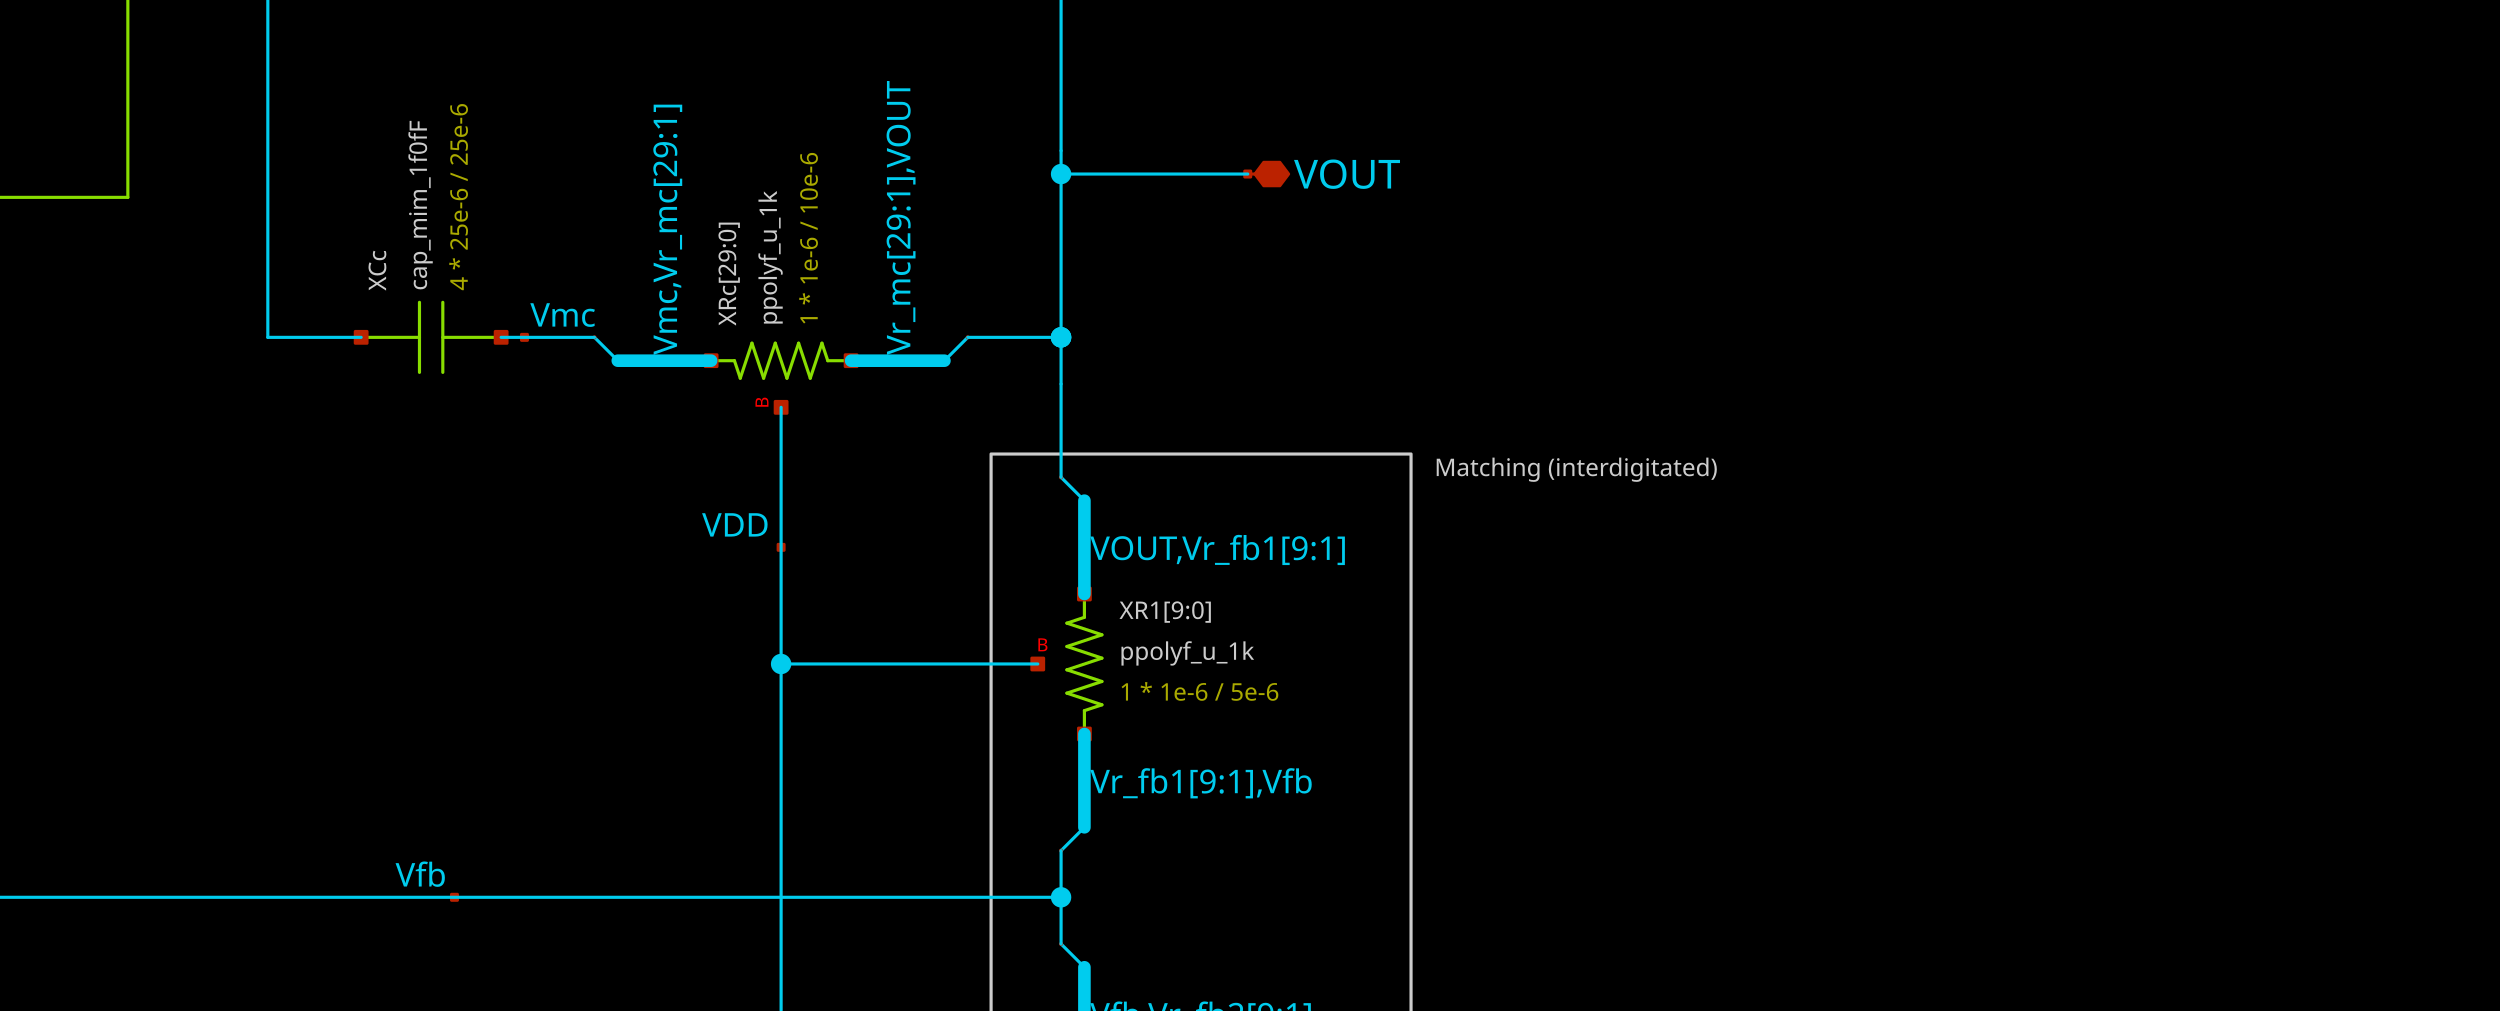
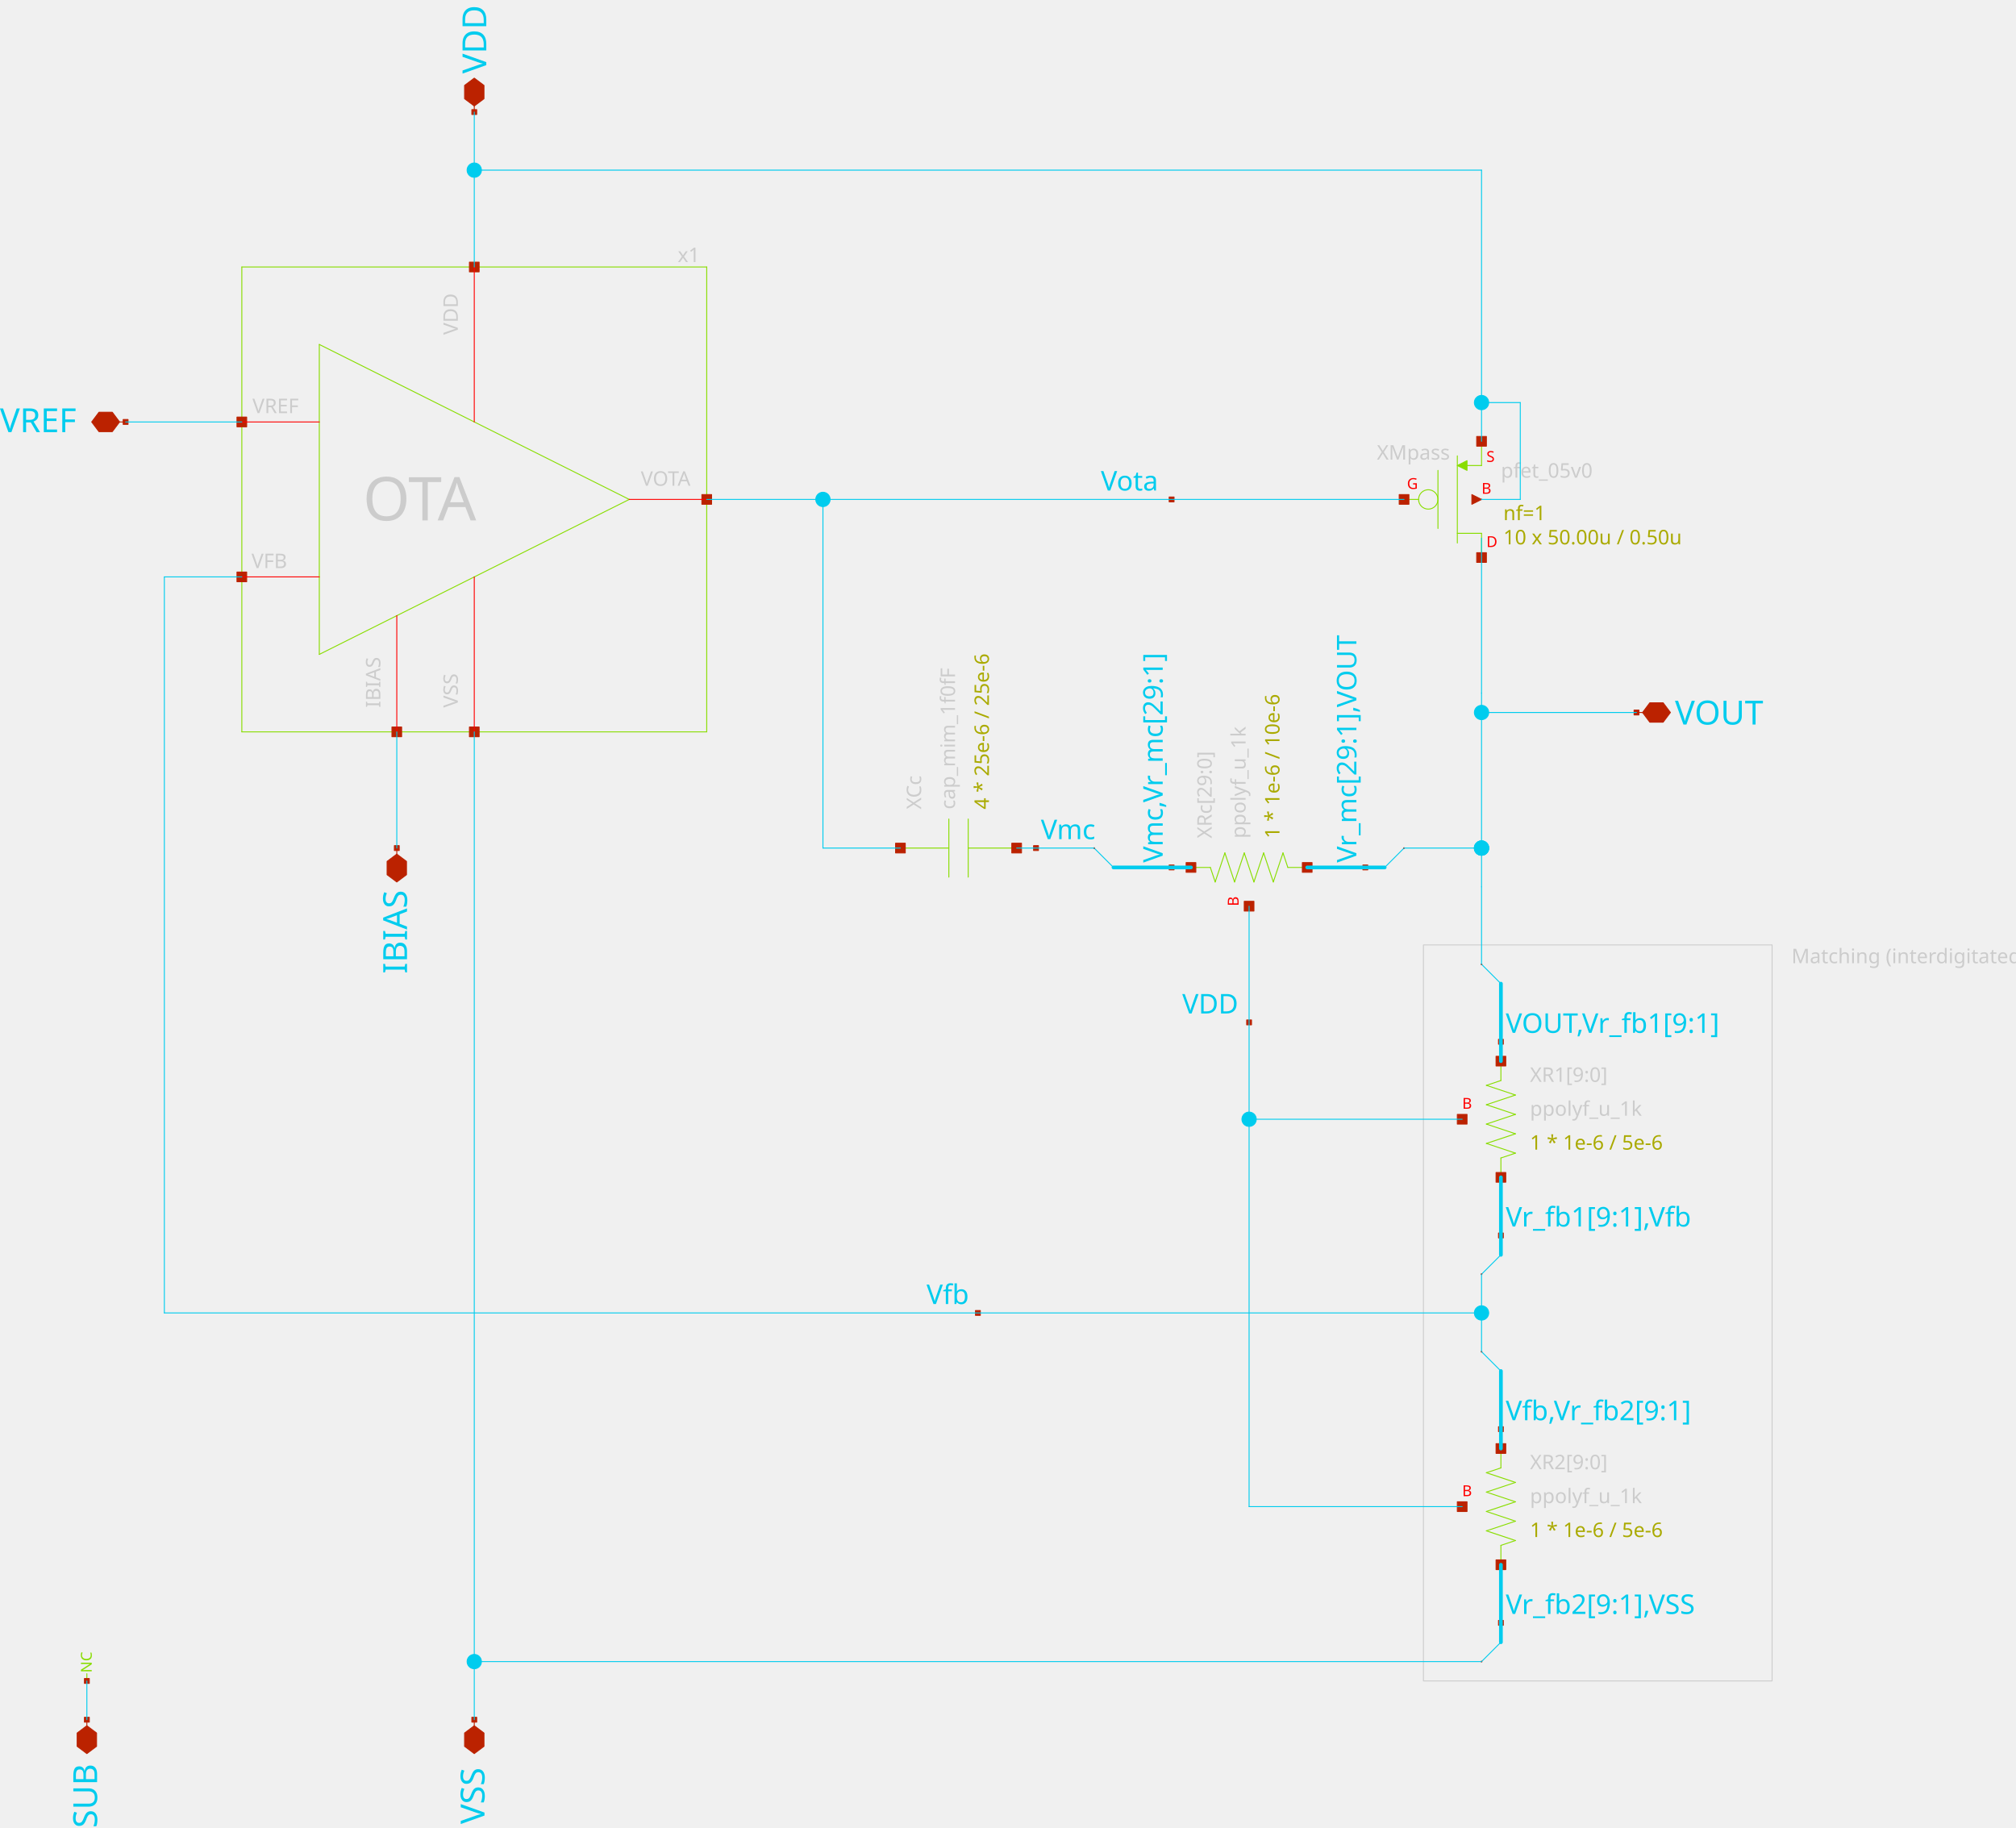
- <svg xmlns="http://www.w3.org/2000/svg" width="1366" height="552" version="1.1">
+ <svg xmlns="http://www.w3.org/2000/svg" width="1040" height="943" version="1.1">
  <style type="text/css">
.l0{
  fill: #000000;
  stroke: #000000;
  stroke-linecap:round;
  stroke-linejoin:round;
-   stroke-width: 1.721;
+   stroke-width: 0.48;
+   fill-opacity: 0;
+   stroke-opacity: 0;
}
.l1{
  fill: #00ccee;
  stroke: #00ccee;
  stroke-linecap:round;
  stroke-linejoin:round;
-   stroke-width: 1.721;
+   stroke-width: 0.48;
}
.l2{
  fill: #4f4f4f; fill-opacity: 0.2;
  stroke: #4f4f4f;
  stroke-linecap:round;
  stroke-linejoin:round;
-   stroke-width: 1.721;
+   stroke-width: 0.48;
}
.l3{
  fill: #cccccc; fill-opacity: 0.5;
  stroke: #cccccc;
  stroke-linecap:round;
  stroke-linejoin:round;
-   stroke-width: 1.721;
+   stroke-width: 0.48;
}
.l4{
  fill: #88dd00;
  stroke: #88dd00;
  stroke-linecap:round;
  stroke-linejoin:round;
-   stroke-width: 1.721;
+   stroke-width: 0.48;
}
.l5{
  fill: #bb2200;
  stroke: #bb2200;
  stroke-linecap:round;
  stroke-linejoin:round;
-   stroke-width: 1.721;
+   stroke-width: 0.48;
}
.l6{
  fill: #00ccee; fill-opacity: 0.5;
  stroke: #00ccee;
  stroke-linecap:round;
  stroke-linejoin:round;
-   stroke-width: 1.721;
+   stroke-width: 0.48;
}
.l7{
  fill: #ff0000; fill-opacity: 0.5;
  stroke: #ff0000;
  stroke-linecap:round;
  stroke-linejoin:round;
-   stroke-width: 1.721;
+   stroke-width: 0.48;
}
.l8{
  fill: #ffff00; fill-opacity: 0.5;
  stroke: #ffff00;
  stroke-linecap:round;
  stroke-linejoin:round;
-   stroke-width: 1.721;
+   stroke-width: 0.48;
}
.l9{
  fill: #ffffff; fill-opacity: 0.5;
  stroke: #ffffff;
  stroke-linecap:round;
  stroke-linejoin:round;
-   stroke-width: 1.721;
+   stroke-width: 0.48;
}
.l10{
  fill: #ff00ff;
  stroke: #ff00ff;
  stroke-linecap:round;
  stroke-linejoin:round;
-   stroke-width: 1.721;
+   stroke-width: 0.48;
}
.l11{
  fill: #00ff00; fill-opacity: 0.5;
  stroke: #00ff00;
  stroke-linecap:round;
  stroke-linejoin:round;
-   stroke-width: 1.721;
+   stroke-width: 0.48;
}
.l12{
  fill: #0044ff; fill-opacity: 0.5;
  stroke: #0044ff;
  stroke-linecap:round;
  stroke-linejoin:round;
-   stroke-width: 1.721;
+   stroke-width: 0.48;
}
.l13{
  fill: #aaaa00; fill-opacity: 0.5;
  stroke: #aaaa00;
  stroke-linecap:round;
  stroke-linejoin:round;
-   stroke-width: 1.721;
+   stroke-width: 0.48;
}
.l14{
  fill: #aaccaa; fill-opacity: 0.2;
  stroke: #aaccaa;
  stroke-linecap:round;
  stroke-linejoin:round;
-   stroke-width: 1.721;
+   stroke-width: 0.48;
}
.l15{
  fill: #ff7777; fill-opacity: 0.5;
  stroke: #ff7777;
  stroke-linecap:round;
  stroke-linejoin:round;
-   stroke-width: 1.721;
+   stroke-width: 0.48;
}
.l16{
  fill: #bfff81; fill-opacity: 0.5;
  stroke: #bfff81;
  stroke-linecap:round;
  stroke-linejoin:round;
-   stroke-width: 1.721;
+   stroke-width: 0.48;
}
.l17{
  fill: #00ffcc; fill-opacity: 0.2;
  stroke: #00ffcc;
  stroke-linecap:round;
  stroke-linejoin:round;
-   stroke-width: 1.721;
+   stroke-width: 0.48;
}
.l18{
  fill: #ce0097; fill-opacity: 0.5;
  stroke: #ce0097;
  stroke-linecap:round;
  stroke-linejoin:round;
-   stroke-width: 1.721;
+   stroke-width: 0.48;
}
.l19{
  fill: #d2d46b; fill-opacity: 0.2;
  stroke: #d2d46b;
  stroke-linecap:round;
  stroke-linejoin:round;
-   stroke-width: 1.721;
+   stroke-width: 0.48;
}
.l20{
  fill: #ef6158; fill-opacity: 0.2;
  stroke: #ef6158;
  stroke-linecap:round;
  stroke-linejoin:round;
-   stroke-width: 1.721;
+   stroke-width: 0.48;
}
.l21{
  fill: #fdb200; fill-opacity: 0.2;
  stroke: #fdb200;
  stroke-linecap:round;
  stroke-linejoin:round;
-   stroke-width: 1.721;
+   stroke-width: 0.48;
}
text {font-family: Sans-Serif;}
</style>
-   <rect class="l0" x="0" y="0" width="1366" height="552" />
-   <path class="l1" d="M579.775 515.779L592.523 528.527" />
-   <path class="l1" d="M579.775 260.818L592.523 273.566" />
-   <path class="l1" d="M579.775 464.787L592.523 452.039" />
-   <path class="l1" d="M516.035 197.078L528.783 184.33" />
-   <path class="l1" d="M324.814 184.33L337.562 197.078" />
-   <path class="l3" style="fill:none;" d="M541.531 248.07L770.995 248.07L770.995 554L541.531 554L541.531 248.07z" />
-   <path class="l4" d="M69.854 0L69.854 107.842" />
-   <path class="l4" d="M0 107.842L69.854 107.842" />
-   <path class="l4" d="M592.523 388.299L592.523 401.047" />
-   <path class="l4" d="M592.523 388.299L602.084 385.112" />
-   <path class="l4" d="M582.962 378.738L602.084 385.112" />
-   <path class="l4" d="M582.962 378.738L602.084 372.364" />
-   <path class="l4" d="M582.962 365.99L602.084 372.364" />
-   <path class="l4" d="M582.962 365.99L602.084 359.616" />
-   <path class="l4" d="M582.962 353.242L602.084 359.616" />
-   <path class="l4" d="M582.962 353.242L602.084 346.868" />
-   <path class="l4" d="M582.962 340.494L602.084 346.868" />
-   <path class="l4" d="M582.962 340.494L592.523 337.306" />
-   <path class="l4" d="M592.523 324.558L592.523 337.306" />
-   <path class="l4" d="M452.295 197.078L465.043 197.078" />
-   <path class="l4" d="M449.107 187.517L452.295 197.078" />
-   <path class="l4" d="M442.733 206.639L449.107 187.517" />
-   <path class="l4" d="M436.359 187.517L442.733 206.639" />
-   <path class="l4" d="M429.985 206.639L436.359 187.517" />
-   <path class="l4" d="M423.611 187.517L429.985 206.639" />
-   <path class="l4" d="M417.237 206.639L423.611 187.517" />
-   <path class="l4" d="M410.863 187.517L417.237 206.639" />
-   <path class="l4" d="M404.489 206.639L410.863 187.517" />
-   <path class="l4" d="M401.302 197.078L404.489 206.639" />
-   <path class="l4" d="M388.554 197.078L401.302 197.078" />
-   <path class="l4" d="M241.952 184.33L273.822 184.33" />
-   <path class="l4" d="M197.334 184.33L229.204 184.33" />
-   <path class="l4" d="M229.204 165.208L229.204 203.452" />
-   <path class="l4" d="M241.952 165.208L241.952 203.452" />
-   <path class="l5" d="M681.759 95.094L685.743 95.094" />
-   <path class="l5" d="M699.288 101.468L704.068 95.094L699.288 88.72L690.523 88.72L685.743 95.094L690.523 101.468L699.288 101.468" />
-   <path class="l5" d="M680.166 93.5L683.353 93.5L683.353 96.688L680.166 96.688L680.166 93.5z" />
-   <path class="l5" d="M425.205 297.469L428.392 297.469L428.392 300.656L425.205 300.656L425.205 297.469z" />
-   <path class="l5" d="M589.336 397.86L595.71 397.86L595.71 404.234L589.336 404.234L589.336 397.86z" />
-   <path class="l5" d="M589.336 321.371L595.71 321.371L595.71 327.745L589.336 327.745L589.336 321.371z" />
-   <path class="l5" d="M563.84 359.616L570.214 359.616L570.214 365.99L563.84 365.99L563.84 359.616z" />
-   <path class="l5" d="M461.856 193.891L468.23 193.891L468.23 200.265L461.856 200.265L461.856 193.891z" />
-   <path class="l5" d="M385.367 193.891L391.741 193.891L391.741 200.265L385.367 200.265L385.367 193.891z" />
-   <path class="l5" d="M423.611 219.387L429.985 219.387L429.985 225.761L423.611 225.761L423.611 219.387z" />
-   <path class="l5" d="M194.147 181.143L200.521 181.143L200.521 187.517L194.147 187.517L194.147 181.143z" />
-   <path class="l5" d="M270.635 181.143L277.009 181.143L277.009 187.517L270.635 187.517L270.635 181.143z" />
-   <path class="l5" d="M579.576 515.58L579.974 515.58L579.974 515.978L579.576 515.978L579.576 515.58z" />
-   <path class="l5" d="M590.929 310.217L594.116 310.217L594.116 313.404L590.929 313.404L590.929 310.217z" />
-   <path class="l5" d="M590.929 437.697L594.116 437.697L594.116 440.884L590.929 440.884L590.929 437.697z" />
-   <path class="l5" d="M579.576 260.619L579.974 260.619L579.974 261.018L579.576 261.018L579.576 260.619z" />
-   <path class="l5" d="M579.576 464.588L579.974 464.588L579.974 464.986L579.576 464.986L579.576 464.588z" />
-   <path class="l5" d="M246.733 488.689L249.92 488.689L249.92 491.876L246.733 491.876L246.733 488.689z" />
-   <path class="l5" d="M528.583 184.131L528.982 184.131L528.982 184.529L528.583 184.529L528.583 184.131z" />
-   <path class="l5" d="M324.615 184.131L325.013 184.131L325.013 184.529L324.615 184.529L324.615 184.131z" />
-   <path class="l5" d="M501.693 195.485L504.88 195.485L504.88 198.672L501.693 198.672L501.693 195.485z" />
-   <path class="l5" d="M284.977 182.737L288.164 182.737L288.164 185.924L284.977 185.924L284.977 182.737z" />
-   <path class="l5" d="M374.213 195.485L377.4 195.485L377.4 198.672L374.213 198.672L374.213 195.485z" />
-   <text fill="#00ccee" xml:space="preserve" font-size="21.876" transform="translate(707.056, 103.006)">VOUT</text>
-   <text fill="#00ccee" xml:space="preserve" font-size="17.898" transform="translate(383.611, 293.191)">VDD</text>
-   <text fill="#aaaa00" xml:space="preserve" font-size="13.258" transform="translate(611.645, 382.808)">1 * 1e-6 / 5e-6</text>
-   <text fill="#cccccc" xml:space="preserve" font-size="13.258" transform="translate(611.645, 360.499)">ppolyf_u_1k</text>
-   <text fill="#ff0000" xml:space="preserve" font-size="9.943" transform="translate(566.401, 355.896)">B</text>
-   <text fill="#cccccc" xml:space="preserve" font-size="13.258" transform="translate(611.645, 338.19)">XR1[9:0]</text>
-   <text fill="#aaaa00" xml:space="preserve" font-size="13.258" transform="translate(446.804, 177.956) rotate(270)">1 * 1e-6 / 10e-6</text>
-   <text fill="#cccccc" xml:space="preserve" font-size="13.258" transform="translate(424.495, 177.956) rotate(270)">ppolyf_u_1k</text>
-   <text fill="#ff0000" xml:space="preserve" font-size="9.943" transform="translate(419.892, 223.2) rotate(270)">B</text>
-   <text fill="#cccccc" xml:space="preserve" font-size="13.258" transform="translate(402.186, 177.956) rotate(270)">XRc[29:0]</text>
-   <text fill="#cccccc" xml:space="preserve" font-size="13.258" transform="translate(210.966, 158.834) rotate(270)">XCc</text>
-   <text fill="#aaaa00" xml:space="preserve" font-size="13.258" transform="translate(255.584, 158.834) rotate(270)">4 * 25e-6 / 25e-6</text>
-   <text fill="#cccccc" xml:space="preserve" font-size="13.258" transform="translate(233.275, 158.834) rotate(270)">cap_mim_1f0fF</text>
-   <text fill="#00ccee" xml:space="preserve" font-size="17.898" transform="translate(595.71, 560.9)">Vfb,Vr_fb2[9:1]</text>
-   <text fill="#00ccee" xml:space="preserve" font-size="17.898" transform="translate(595.71, 305.939)">VOUT,Vr_fb1[9:1]</text>
-   <text fill="#00ccee" xml:space="preserve" font-size="17.898" transform="translate(595.71, 433.42)">Vr_fb1[9:1],Vfb</text>
-   <text fill="#00ccee" xml:space="preserve" font-size="17.898" transform="translate(216.139, 484.412)">Vfb</text>
-   <text fill="#00ccee" xml:space="preserve" font-size="17.898" transform="translate(497.415, 193.891) rotate(270)">Vr_mc[29:1],VOUT</text>
-   <text fill="#00ccee" xml:space="preserve" font-size="17.898" transform="translate(289.757, 178.459)">Vmc</text>
-   <text fill="#00ccee" xml:space="preserve" font-size="17.898" transform="translate(369.935, 193.891) rotate(270)">Vmc,Vr_mc[29:1]</text>
-   <path class="l1" d="M579.775 95.094L681.759 95.094" />
-   <path class="l1" d="M579.775 209.826L579.775 260.818" />
-   <path class="l1" style="stroke-width:6.884;" d="M592.523 528.527L592.523 552" />
-   <path class="l1" style="stroke-width:6.884;" d="M592.523 401.047L592.523 452.039" />
-   <path class="l1" style="stroke-width:6.884;" d="M592.523 273.566L592.523 324.558" />
-   <path class="l1" d="M579.775 464.787L579.775 515.779" />
-   <path class="l1" style="stroke-width:6.884;" d="M465.043 197.078L516.035 197.078" />
-   <path class="l1" style="stroke-width:6.884;" d="M337.562 197.078L388.554 197.078" />
-   <path class="l1" d="M579.775 184.33L579.775 209.826" />
-   <path class="l1" d="M528.783 184.33L579.775 184.33" />
-   <path class="l1" d="M426.798 222.574L426.798 552" />
-   <path class="l1" d="M426.798 362.803L567.027 362.803" />
-   <path class="l1" d="M273.822 184.33L324.814 184.33" />
-   <path class="l1" d="M146.342 184.33L197.334 184.33" />
-   <path class="l1" d="M579.775 82.346L579.775 184.33" />
-   <path class="l1" d="M579.775 0L579.775 82.346" />
-   <path class="l1" d="M146.342 0L146.342 184.33" />
-   <path class="l1" d="M0 490.283L579.775 490.283" />
-   <circle class="l1" cx="579.775" cy="490.283" r="4.717" />
-   <circle class="l1" cx="579.775" cy="184.33" r="4.717" />
-   <circle class="l1" cx="579.775" cy="184.33" r="4.717" />
-   <circle class="l1" cx="579.775" cy="184.33" r="4.717" />
-   <circle class="l1" cx="579.775" cy="95.094" r="4.717" />
-   <circle class="l1" cx="426.798" cy="362.803" r="4.717" />
-   <text fill="#cccccc" xml:space="preserve" font-size="13.258" transform="translate(783.743, 260.109)">Matching (interdigitated)</text>
+   <rect class="l0" x="0" y="0" width="1040" height="943" />
+   <path class="l1" d="M764.287 857.219L774.279 847.226" />
+   <path class="l1" d="M764.287 697.335L774.279 707.328" />
+   <path class="l1" d="M764.287 497.481L774.279 507.474" />
+   <path class="l1" d="M764.287 657.364L774.279 647.372" />
+   <path class="l1" d="M714.323 447.517L724.316 437.525" />
+   <path class="l1" d="M564.432 437.525L574.425 447.517" />
+   <path class="l3" style="fill:none;" d="M734.308 487.488L914.177 487.488L914.177 867.211L734.308 867.211L734.308 487.488z" />
+   <path class="l4" d="M751.796 235.172L751.796 280.14" />
+   <path class="l4" d="M764.287 227.678L764.287 240.169" />
+   <path class="l4" d="M764.287 275.143L764.287 287.634" />
+   <path class="l4" d="M741.803 242.667L741.803 272.645" />
+   <path class="l4" d="M751.796 275.143L764.287 275.143" />
+   <path class="l4" d="M756.792 240.169L764.287 240.169" />
+   <path class="l4" d="M724.316 257.656L731.81 257.656" />
+   <path class="l4" d="M756.792 237.67L751.796 240.169L756.792 242.667L756.792 237.67" />
+   <circle class="l4" cx="736.807" cy="257.656" r="4.996" style="fill:none;" />
+   <path class="l4" d="M44.811 863.464L44.811 867.211" />
+   <path class="l4" d="M164.724 177.714L164.724 337.598" />
+   <path class="l4" d="M164.724 177.714L324.607 257.656" />
+   <path class="l4" d="M164.724 337.598L324.607 257.656" />
+   <path class="l4" d="M124.753 137.743L364.578 137.743" />
+   <path class="l4" d="M364.578 137.743L364.578 377.568" />
+   <path class="l4" d="M124.753 137.743L124.753 377.568" />
+   <path class="l4" d="M124.753 377.568L364.578 377.568" />
+   <path class="l4" d="M774.279 597.408L774.279 607.401" />
+   <path class="l4" d="M774.279 597.408L781.774 594.91" />
+   <path class="l4" d="M766.785 589.914L781.774 594.91" />
+   <path class="l4" d="M766.785 589.914L781.774 584.917" />
+   <path class="l4" d="M766.785 579.921L781.774 584.917" />
+   <path class="l4" d="M766.785 579.921L781.774 574.925" />
+   <path class="l4" d="M766.785 569.928L781.774 574.925" />
+   <path class="l4" d="M766.785 569.928L781.774 564.932" />
+   <path class="l4" d="M766.785 559.936L781.774 564.932" />
+   <path class="l4" d="M766.785 559.936L774.279 557.437" />
+   <path class="l4" d="M774.279 547.445L774.279 557.437" />
+   <path class="l4" d="M774.279 797.262L774.279 807.255" />
+   <path class="l4" d="M774.279 797.262L781.774 794.764" />
+   <path class="l4" d="M766.785 789.768L781.774 794.764" />
+   <path class="l4" d="M766.785 789.768L781.774 784.772" />
+   <path class="l4" d="M766.785 779.775L781.774 784.772" />
+   <path class="l4" d="M766.785 779.775L781.774 774.779" />
+   <path class="l4" d="M766.785 769.783L781.774 774.779" />
+   <path class="l4" d="M766.785 769.783L781.774 764.786" />
+   <path class="l4" d="M766.785 759.79L781.774 764.786" />
+   <path class="l4" d="M766.785 759.79L774.279 757.292" />
+   <path class="l4" d="M774.279 747.299L774.279 757.292" />
+   <path class="l4" d="M664.359 447.517L674.352 447.517" />
+   <path class="l4" d="M661.861 440.023L664.359 447.517" />
+   <path class="l4" d="M656.865 455.012L661.861 440.023" />
+   <path class="l4" d="M651.868 440.023L656.865 455.012" />
+   <path class="l4" d="M646.872 455.012L651.868 440.023" />
+   <path class="l4" d="M641.876 440.023L646.872 455.012" />
+   <path class="l4" d="M636.879 455.012L641.876 440.023" />
+   <path class="l4" d="M631.883 440.023L636.879 455.012" />
+   <path class="l4" d="M626.887 455.012L631.883 440.023" />
+   <path class="l4" d="M624.389 447.517L626.887 455.012" />
+   <path class="l4" d="M614.396 447.517L624.389 447.517" />
+   <path class="l4" d="M499.48 437.525L524.461 437.525" />
+   <path class="l4" d="M464.505 437.525L489.487 437.525" />
+   <path class="l4" d="M489.487 422.536L489.487 452.514" />
+   <path class="l4" d="M499.48 422.536L499.48 452.514" />
+   <path class="l5" d="M244.665 54.679L244.665 57.802" />
+   <path class="l5" d="M249.662 44.062L244.665 40.314L239.669 44.062L239.669 50.932L244.665 54.679L249.662 50.932L249.662 44.062" />
+   <path class="l5" d="M243.416 56.553L245.914 56.553L245.914 59.051L243.416 59.051L243.416 56.553z" />
+   <path class="l5" d="M244.665 887.197L244.665 890.32" />
+   <path class="l5" d="M239.669 900.937L244.665 904.684L249.662 900.937L249.662 894.067L244.665 890.32L239.669 894.067L239.669 900.937" />
+   <path class="l5" d="M243.416 885.948L245.914 885.948L245.914 888.446L243.416 888.446L243.416 885.948z" />
+   <path class="l5" d="M844.228 367.576L847.351 367.576" />
+   <path class="l5" d="M857.968 372.572L861.715 367.576L857.968 362.579L851.098 362.579L847.351 367.576L851.098 372.572L857.968 372.572" />
+   <path class="l5" d="M842.979 366.327L845.477 366.327L845.477 368.825L842.979 368.825L842.979 366.327z" />
+   <path class="l5" d="M44.811 887.197L44.811 890.32" />
+   <path class="l5" d="M39.815 900.937L44.811 904.684L49.807 900.937L49.807 894.067L44.811 890.32L39.815 894.067L39.815 900.937" />
+   <path class="l5" d="M43.562 885.948L46.06 885.948L46.06 888.446L43.562 888.446L43.562 885.948z" />
+   <path class="l5" d="M61.674 217.685L64.797 217.685" />
+   <path class="l5" d="M51.057 212.689L47.309 217.685L51.057 222.681L57.927 222.681L61.674 217.685L57.927 212.689L51.057 212.689" />
+   <path class="l5" d="M63.547 216.436L66.046 216.436L66.046 218.934L63.547 218.934L63.547 216.436z" />
+   <path class="l5" d="M204.695 437.525L204.695 440.647" />
+   <path class="l5" d="M199.698 451.265L204.695 455.012L209.691 451.265L209.691 444.395L204.695 440.647L199.698 444.395L199.698 451.265" />
+   <path class="l5" d="M203.445 436.276L205.944 436.276L205.944 438.774L203.445 438.774L203.445 436.276z" />
+   <path class="l5" d="M759.29 255.158L764.287 257.656L759.29 260.154L759.29 255.158" />
+   <path class="l5" d="M761.788 285.136L766.785 285.136L766.785 290.132L761.788 290.132L761.788 285.136z" />
+   <path class="l5" d="M721.817 255.158L726.814 255.158L726.814 260.154L721.817 260.154L721.817 255.158z" />
+   <path class="l5" d="M761.788 225.18L766.785 225.18L766.785 230.176L761.788 230.176L761.788 225.18z" />
+   <path class="l5" d="M764.208 257.578L764.365 257.578L764.365 257.734L764.208 257.734L764.208 257.578z" />
+   <path class="l5" d="M43.562 865.962L46.06 865.962L46.06 868.461L43.562 868.461L43.562 865.962z" />
+   <path class="l5" d="M242.167 135.245L247.164 135.245L247.164 140.242L242.167 140.242L242.167 135.245z" />
+   <path class="l5" d="M122.255 215.187L127.251 215.187L127.251 220.183L122.255 220.183L122.255 215.187z" />
+   <path class="l5" d="M122.255 295.129L127.251 295.129L127.251 300.125L122.255 300.125L122.255 295.129z" />
+   <path class="l5" d="M362.08 255.158L367.076 255.158L367.076 260.154L362.08 260.154L362.08 255.158z" />
+   <path class="l5" d="M202.196 375.07L207.193 375.07L207.193 380.067L202.196 380.067L202.196 375.07z" />
+   <path class="l5" d="M242.167 375.07L247.164 375.07L247.164 380.067L242.167 380.067L242.167 375.07z" />
+   <path class="l5" d="M643.125 526.21L645.623 526.21L645.623 528.708L643.125 528.708L643.125 526.21z" />
+   <path class="l5" d="M603.154 256.407L605.652 256.407L605.652 258.905L603.154 258.905L603.154 256.407z" />
+   <path class="l5" d="M771.781 604.903L776.777 604.903L776.777 609.899L771.781 609.899L771.781 604.903z" />
+   <path class="l5" d="M771.781 544.946L776.777 544.946L776.777 549.943L771.781 549.943L771.781 544.946z" />
+   <path class="l5" d="M751.796 574.925L756.792 574.925L756.792 579.921L751.796 579.921L751.796 574.925z" />
+   <path class="l5" d="M771.781 804.757L776.777 804.757L776.777 809.753L771.781 809.753L771.781 804.757z" />
+   <path class="l5" d="M771.781 744.801L776.777 744.801L776.777 749.797L771.781 749.797L771.781 744.801z" />
+   <path class="l5" d="M751.796 774.779L756.792 774.779L756.792 779.775L751.796 779.775L751.796 774.779z" />
+   <path class="l5" d="M671.854 445.019L676.85 445.019L676.85 450.016L671.854 450.016L671.854 445.019z" />
+   <path class="l5" d="M611.898 445.019L616.894 445.019L616.894 450.016L611.898 450.016L611.898 445.019z" />
+   <path class="l5" d="M641.876 465.005L646.872 465.005L646.872 470.001L641.876 470.001L641.876 465.005z" />
+   <path class="l5" d="M462.007 435.027L467.003 435.027L467.003 440.023L462.007 440.023L462.007 435.027z" />
+   <path class="l5" d="M521.963 435.027L526.96 435.027L526.96 440.023L521.963 440.023L521.963 435.027z" />
+   <path class="l5" d="M764.13 857.063L764.443 857.063L764.443 857.375L764.13 857.375L764.13 857.063z" />
+   <path class="l5" d="M773.03 835.984L775.528 835.984L775.528 838.482L773.03 838.482L773.03 835.984z" />
+   <path class="l5" d="M773.03 736.057L775.528 736.057L775.528 738.555L773.03 738.555L773.03 736.057z" />
+   <path class="l5" d="M764.13 697.179L764.443 697.179L764.443 697.491L764.13 697.491L764.13 697.179z" />
+   <path class="l5" d="M773.03 536.203L775.528 536.203L775.528 538.701L773.03 538.701L773.03 536.203z" />
+   <path class="l5" d="M773.03 636.13L775.528 636.13L775.528 638.628L773.03 638.628L773.03 636.13z" />
+   <path class="l5" d="M764.13 497.325L764.443 497.325L764.443 497.637L764.13 497.637L764.13 497.325z" />
+   <path class="l5" d="M764.13 657.208L764.443 657.208L764.443 657.521L764.13 657.521L764.13 657.208z" />
+   <path class="l5" d="M503.227 676.101L505.725 676.101L505.725 678.599L503.227 678.599L503.227 676.101z" />
+   <path class="l5" d="M724.16 437.369L724.472 437.369L724.472 437.681L724.16 437.681L724.16 437.369z" />
+   <path class="l5" d="M564.276 437.369L564.588 437.369L564.588 437.681L564.276 437.681L564.276 437.369z" />
+   <path class="l5" d="M703.081 446.268L705.579 446.268L705.579 448.767L703.081 448.767L703.081 446.268z" />
+   <path class="l5" d="M533.205 436.276L535.703 436.276L535.703 438.774L533.205 438.774L533.205 436.276z" />
+   <path class="l5" d="M603.154 446.268L605.652 446.268L605.652 448.767L603.154 448.767L603.154 446.268z" />
+   <path class="l7" d="M244.665 137.743L244.665 217.685" />
+   <path class="l7" d="M124.753 217.685L164.724 217.685" />
+   <path class="l7" d="M124.753 297.627L164.724 297.627" />
+   <path class="l7" d="M324.607 257.656L364.578 257.656" />
+   <path class="l7" d="M204.695 317.612L204.695 377.568" />
+   <path class="l7" d="M244.665 297.627L244.665 377.568" />
+   <text fill="#00ccee" xml:space="preserve" font-size="17.148" transform="translate(250.867, 37.9723) rotate(270)">VDD</text>
+   <text fill="#00ccee" xml:space="preserve" font-size="17.148" transform="translate(249.935, 941.026) rotate(270)">VSS</text>
+   <text fill="#00ccee" xml:space="preserve" font-size="17.148" transform="translate(864.058, 373.778)">VOUT</text>
+   <text fill="#00ccee" xml:space="preserve" font-size="17.148" transform="translate(50.081, 943.026) rotate(270)">SUB</text>
+   <text fill="#00ccee" xml:space="preserve" font-size="17.148" transform="translate(-0.0327884, 222.955)">VREF</text>
+   <text fill="#00ccee" xml:space="preserve" font-size="17.148" transform="translate(209.964, 502.354) rotate(270)">IBIAS</text>
+   <text fill="#ff0000" xml:space="preserve" font-size="7.794" transform="translate(766.785, 282.22)">D</text>
+   <text fill="#ff0000" xml:space="preserve" font-size="7.794" transform="translate(766.785, 238.306)">S</text>
+   <text fill="#ff0000" xml:space="preserve" font-size="7.794" transform="translate(764.287, 254.74)">B</text>
+   <text fill="#ff0000" xml:space="preserve" font-size="7.794" transform="translate(725.81, 252.242)">G</text>
+   <text fill="#cccccc" xml:space="preserve" font-size="10.392" transform="translate(774.279, 246.429)">pfet_05v0</text>
+   <text fill="#aaaa00" xml:space="preserve" font-size="10.392" transform="translate(775.528, 280.832)">10 x 50.00u / 0.50u</text>
+   <text fill="#aaaa00" xml:space="preserve" font-size="10.392" transform="translate(775.528, 268.341)">nf=1</text>
+   <text fill="#cccccc" xml:space="preserve" font-size="10.392" transform="translate(710.297, 237.114)">XMpass</text>
+   <text fill="#88dd00" xml:space="preserve" font-size="7.794" transform="translate(47.3201, 862.973) rotate(270)">NC</text>
+   <text fill="#cccccc" xml:space="preserve" font-size="31.177" transform="translate(187.207, 268.478)">OTA</text>
+   <text fill="#cccccc" xml:space="preserve" font-size="10.392" transform="translate(349.589, 135.188)">x1</text>
+   <text fill="#cccccc" xml:space="preserve" font-size="10.392" transform="translate(236.186, 172.718) rotate(270)">VDD</text>
+   <text fill="#cccccc" xml:space="preserve" font-size="10.392" transform="translate(130.229, 213.132)">VREF</text>
+   <text fill="#cccccc" xml:space="preserve" font-size="10.392" transform="translate(129.735, 293.073)">VFB</text>
+   <text fill="#cccccc" xml:space="preserve" font-size="10.392" transform="translate(330.582, 250.604)">VOTA</text>
+   <text fill="#cccccc" xml:space="preserve" font-size="10.392" transform="translate(196.215, 365.078) rotate(270)">IBIAS</text>
+   <text fill="#cccccc" xml:space="preserve" font-size="10.392" transform="translate(236.186, 365.078) rotate(270)">VSS</text>
+   <text fill="#00ccee" xml:space="preserve" font-size="14.03" transform="translate(609.876, 522.857)">VDD</text>
+   <text fill="#00ccee" xml:space="preserve" font-size="14.03" transform="translate(567.905, 253.054)">Vota</text>
+   <text fill="#aaaa00" xml:space="preserve" font-size="10.392" transform="translate(789.268, 593.105)">1 * 1e-6 / 5e-6</text>
+   <text fill="#cccccc" xml:space="preserve" font-size="10.392" transform="translate(789.268, 575.617)">ppolyf_u_1k</text>
+   <text fill="#ff0000" xml:space="preserve" font-size="7.794" transform="translate(754.29, 572.009)">B</text>
+   <text fill="#cccccc" xml:space="preserve" font-size="10.392" transform="translate(789.268, 558.13)">XR1[9:0]</text>
+   <text fill="#aaaa00" xml:space="preserve" font-size="10.392" transform="translate(789.268, 792.959)">1 * 1e-6 / 5e-6</text>
+   <text fill="#cccccc" xml:space="preserve" font-size="10.392" transform="translate(789.268, 775.472)">ppolyf_u_1k</text>
+   <text fill="#ff0000" xml:space="preserve" font-size="7.794" transform="translate(754.29, 771.863)">B</text>
+   <text fill="#cccccc" xml:space="preserve" font-size="10.392" transform="translate(789.268, 757.984)">XR2[9:0]</text>
+   <text fill="#aaaa00" xml:space="preserve" font-size="10.392" transform="translate(660.056, 432.528) rotate(270)">1 * 1e-6 / 10e-6</text>
+   <text fill="#cccccc" xml:space="preserve" font-size="10.392" transform="translate(642.568, 432.528) rotate(270)">ppolyf_u_1k</text>
+   <text fill="#ff0000" xml:space="preserve" font-size="7.794" transform="translate(638.96, 467.507) rotate(270)">B</text>
+   <text fill="#cccccc" xml:space="preserve" font-size="10.392" transform="translate(625.081, 432.528) rotate(270)">XRc[29:0]</text>
+   <text fill="#cccccc" xml:space="preserve" font-size="10.392" transform="translate(475.191, 417.539) rotate(270)">XCc</text>
+   <text fill="#aaaa00" xml:space="preserve" font-size="10.392" transform="translate(510.165, 417.539) rotate(270)">4 * 25e-6 / 25e-6</text>
+   <text fill="#cccccc" xml:space="preserve" font-size="10.392" transform="translate(492.678, 417.539) rotate(270)">cap_mim_1f0fF</text>
+   <text fill="#00ccee" xml:space="preserve" font-size="14.03" transform="translate(776.777, 832.631)">Vr_fb2[9:1],VSS</text>
+   <text fill="#00ccee" xml:space="preserve" font-size="14.03" transform="translate(776.777, 732.704)">Vfb,Vr_fb2[9:1]</text>
+   <text fill="#00ccee" xml:space="preserve" font-size="14.03" transform="translate(776.777, 532.85)">VOUT,Vr_fb1[9:1]</text>
+   <text fill="#00ccee" xml:space="preserve" font-size="14.03" transform="translate(776.777, 632.777)">Vr_fb1[9:1],Vfb</text>
+   <text fill="#00ccee" xml:space="preserve" font-size="14.03" transform="translate(477.978, 672.748)">Vfb</text>
+   <text fill="#00ccee" xml:space="preserve" font-size="14.03" transform="translate(699.728, 445.019) rotate(270)">Vr_mc[29:1],VOUT</text>
+   <text fill="#00ccee" xml:space="preserve" font-size="14.03" transform="translate(536.952, 432.923)">Vmc</text>
+   <text fill="#00ccee" xml:space="preserve" font-size="14.03" transform="translate(599.801, 445.019) rotate(270)">Vmc,Vr_mc[29:1]</text>
+   <path class="l1" d="M64.797 217.685L124.753 217.685" />
+   <path class="l1" d="M204.695 377.568L204.695 437.525" />
+   <path class="l1" d="M84.782 297.627L124.753 297.627" />
+   <path class="l1" d="M764.287 257.656L784.272 257.656" />
+   <path class="l1" d="M784.272 207.692L784.272 257.656" />
+   <path class="l1" d="M764.287 207.692L784.272 207.692" />
+   <path class="l1" d="M244.665 57.802L244.665 137.743" />
+   <path class="l1" d="M764.287 367.576L844.228 367.576" />
+   <path class="l1" d="M44.811 867.211L44.811 887.197" />
+   <path class="l1" style="stroke-width:1.921;" d="M774.279 807.255L774.279 847.226" />
+   <path class="l1" d="M764.287 457.51L764.287 497.481" />
+   <path class="l1" style="stroke-width:1.921;" d="M774.279 707.328L774.279 747.299" />
+   <path class="l1" style="stroke-width:1.921;" d="M774.279 607.401L774.279 647.372" />
+   <path class="l1" style="stroke-width:1.921;" d="M774.279 507.474L774.279 547.445" />
+   <path class="l1" d="M764.287 657.364L764.287 697.335" />
+   <path class="l1" style="stroke-width:1.921;" d="M674.352 447.517L714.323 447.517" />
+   <path class="l1" style="stroke-width:1.921;" d="M574.425 447.517L614.396 447.517" />
+   <path class="l1" d="M764.287 437.525L764.287 457.51" />
+   <path class="l1" d="M724.316 437.525L764.287 437.525" />
+   <path class="l1" d="M644.374 467.503L644.374 777.277" />
+   <path class="l1" d="M644.374 777.277L754.294 777.277" />
+   <path class="l1" d="M644.374 577.423L754.294 577.423" />
+   <path class="l1" d="M524.461 437.525L564.432 437.525" />
+   <path class="l1" d="M424.534 437.525L464.505 437.525" />
+   <path class="l1" d="M764.287 357.583L764.287 437.525" />
+   <path class="l1" d="M764.287 277.641L764.287 357.583" />
+   <path class="l1" d="M364.578 257.656L724.316 257.656" />
+   <path class="l1" d="M424.534 257.656L424.534 437.525" />
+   <path class="l1" d="M244.665 87.78L764.287 87.78" />
+   <path class="l1" d="M764.287 87.78L764.287 227.678" />
+   <path class="l1" d="M244.665 857.219L764.287 857.219" />
+   <path class="l1" d="M84.782 677.35L764.287 677.35" />
+   <path class="l1" d="M84.782 297.627L84.782 677.35" />
+   <path class="l1" d="M244.665 377.568L244.665 887.197" />
+   <circle class="l1" cx="244.665" cy="87.78" r="3.697" />
+   <circle class="l1" cx="424.534" cy="257.656" r="3.697" />
+   <circle class="l1" cx="764.287" cy="677.35" r="3.697" />
+   <circle class="l1" cx="244.665" cy="857.219" r="3.697" />
+   <circle class="l1" cx="764.287" cy="437.525" r="3.697" />
+   <circle class="l1" cx="764.287" cy="437.525" r="3.697" />
+   <circle class="l1" cx="764.287" cy="437.525" r="3.697" />
+   <circle class="l1" cx="764.287" cy="367.576" r="3.697" />
+   <circle class="l1" cx="764.287" cy="207.692" r="3.697" />
+   <circle class="l1" cx="644.374" cy="577.423" r="3.697" />
+   <text fill="#cccccc" xml:space="preserve" font-size="10.392" transform="translate(924.17, 496.925)">Matching (interdigitated)</text>
</svg>
